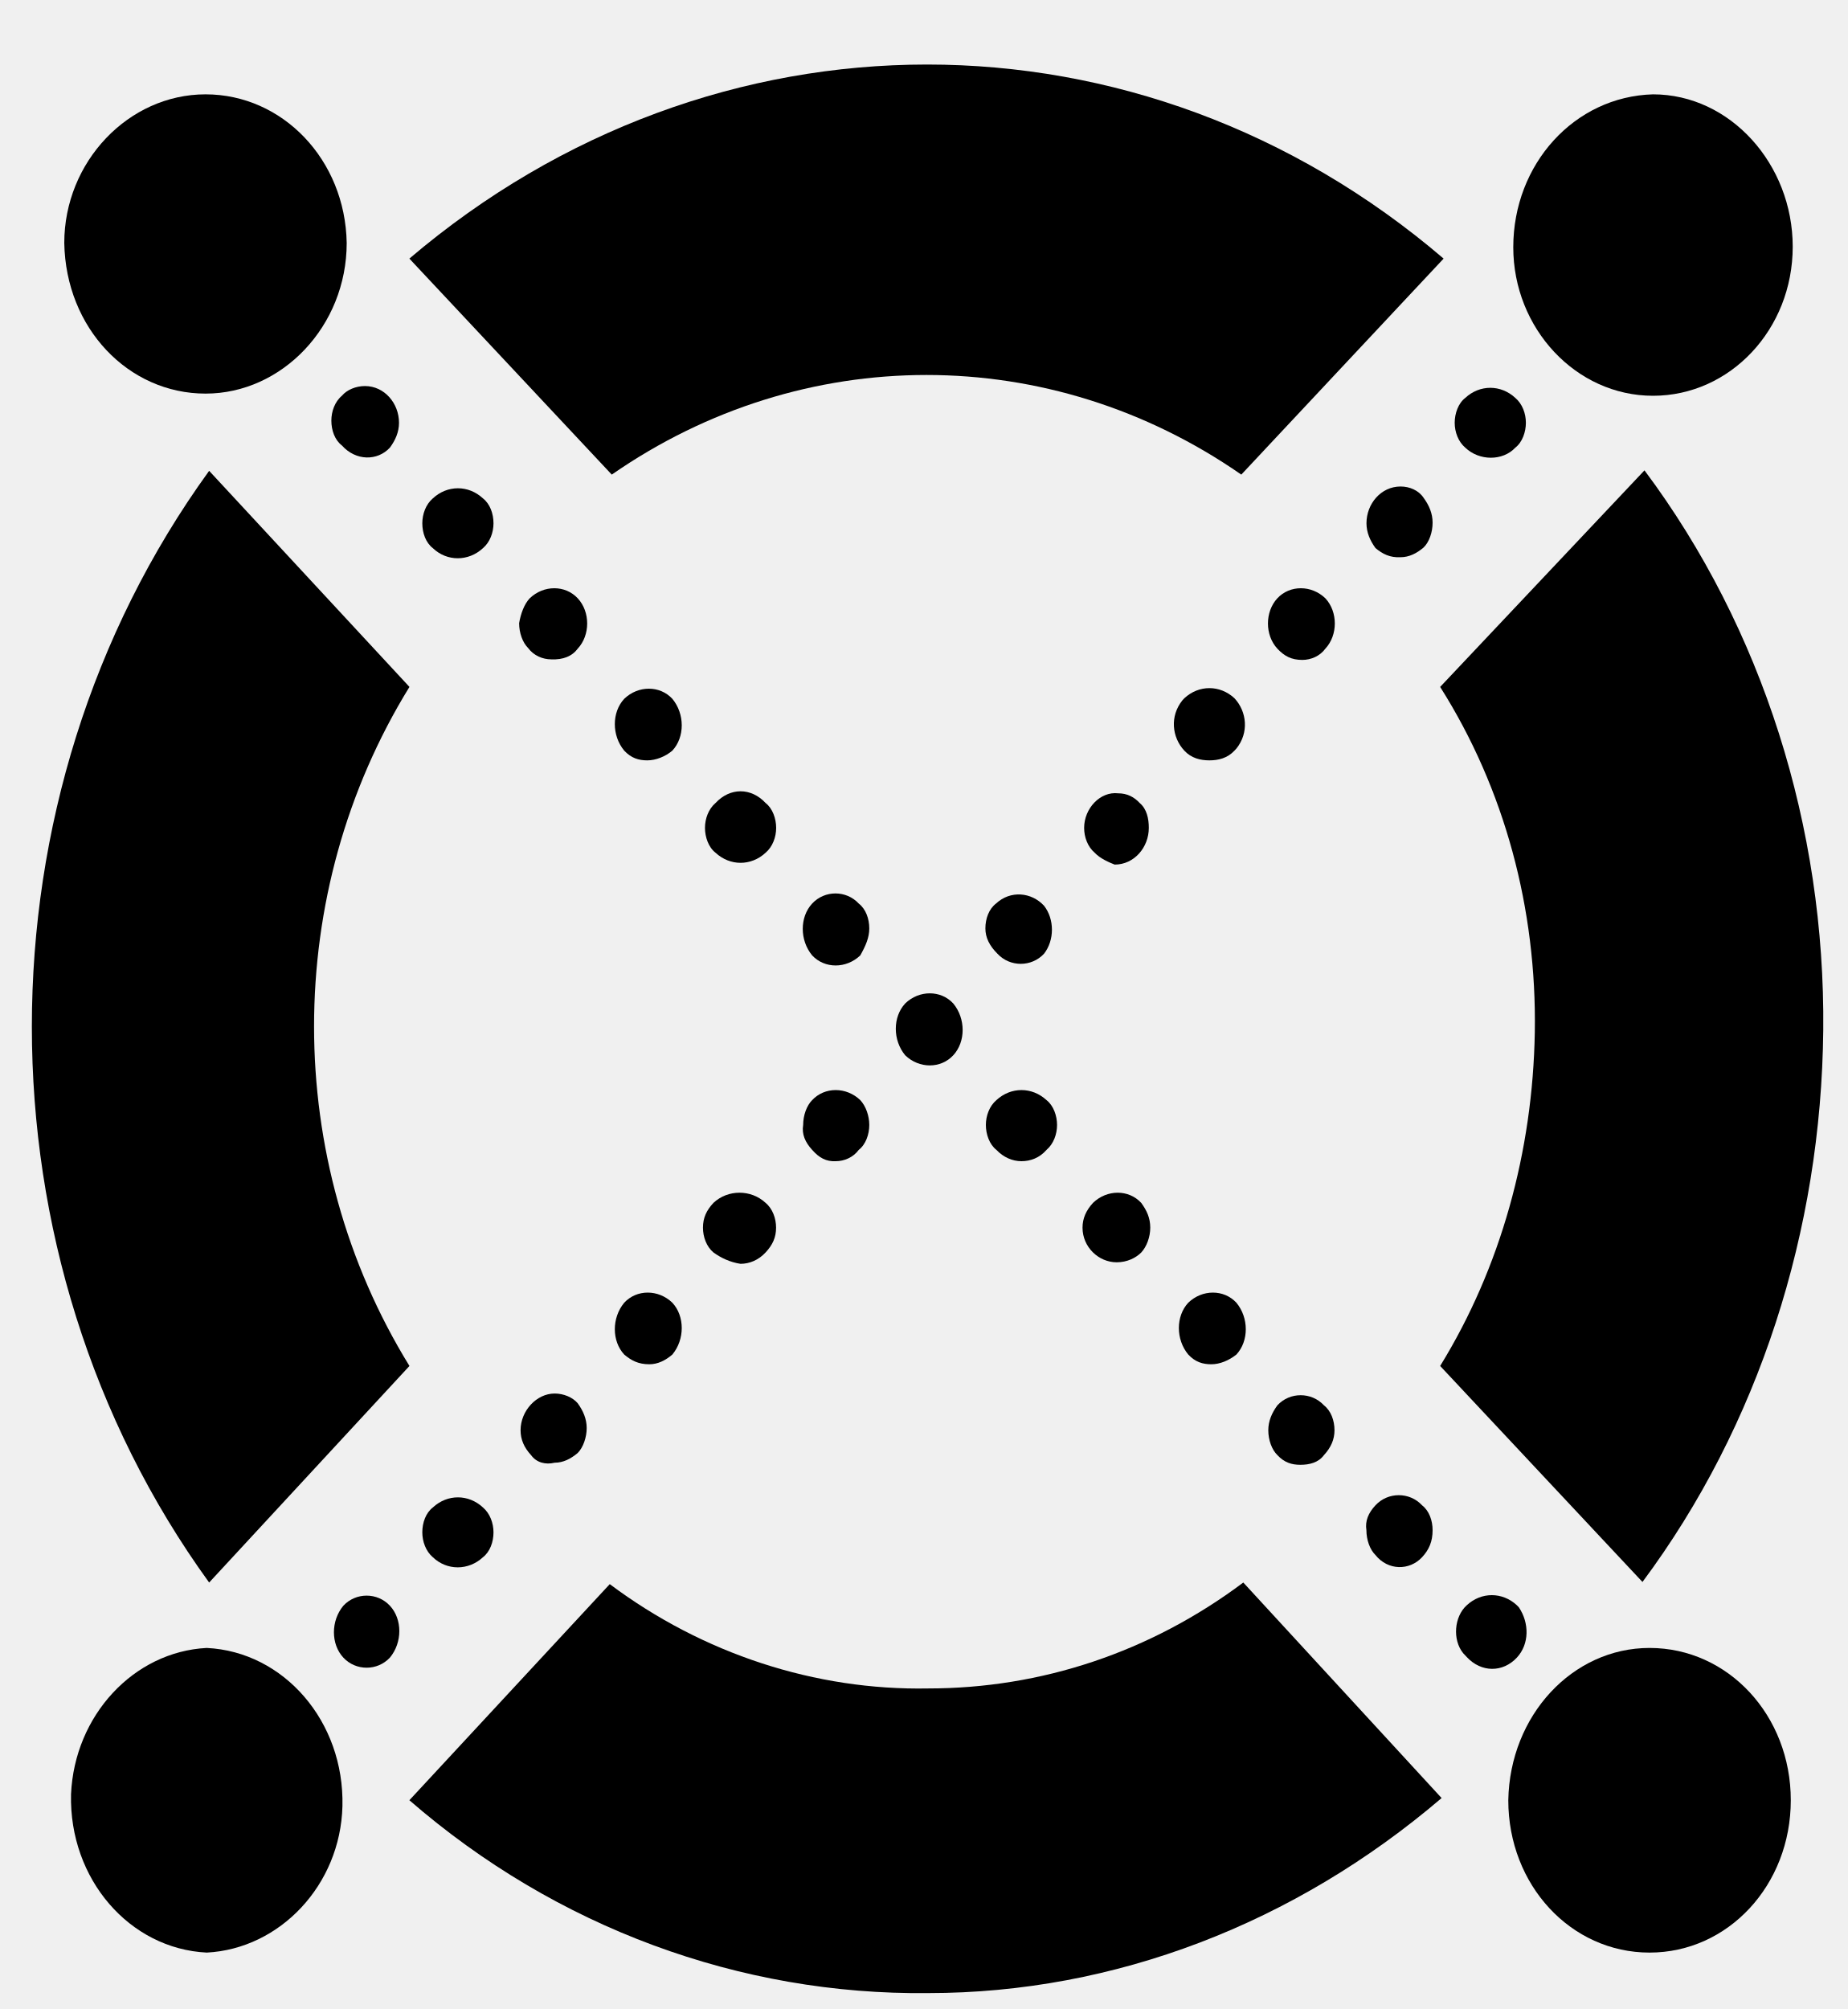
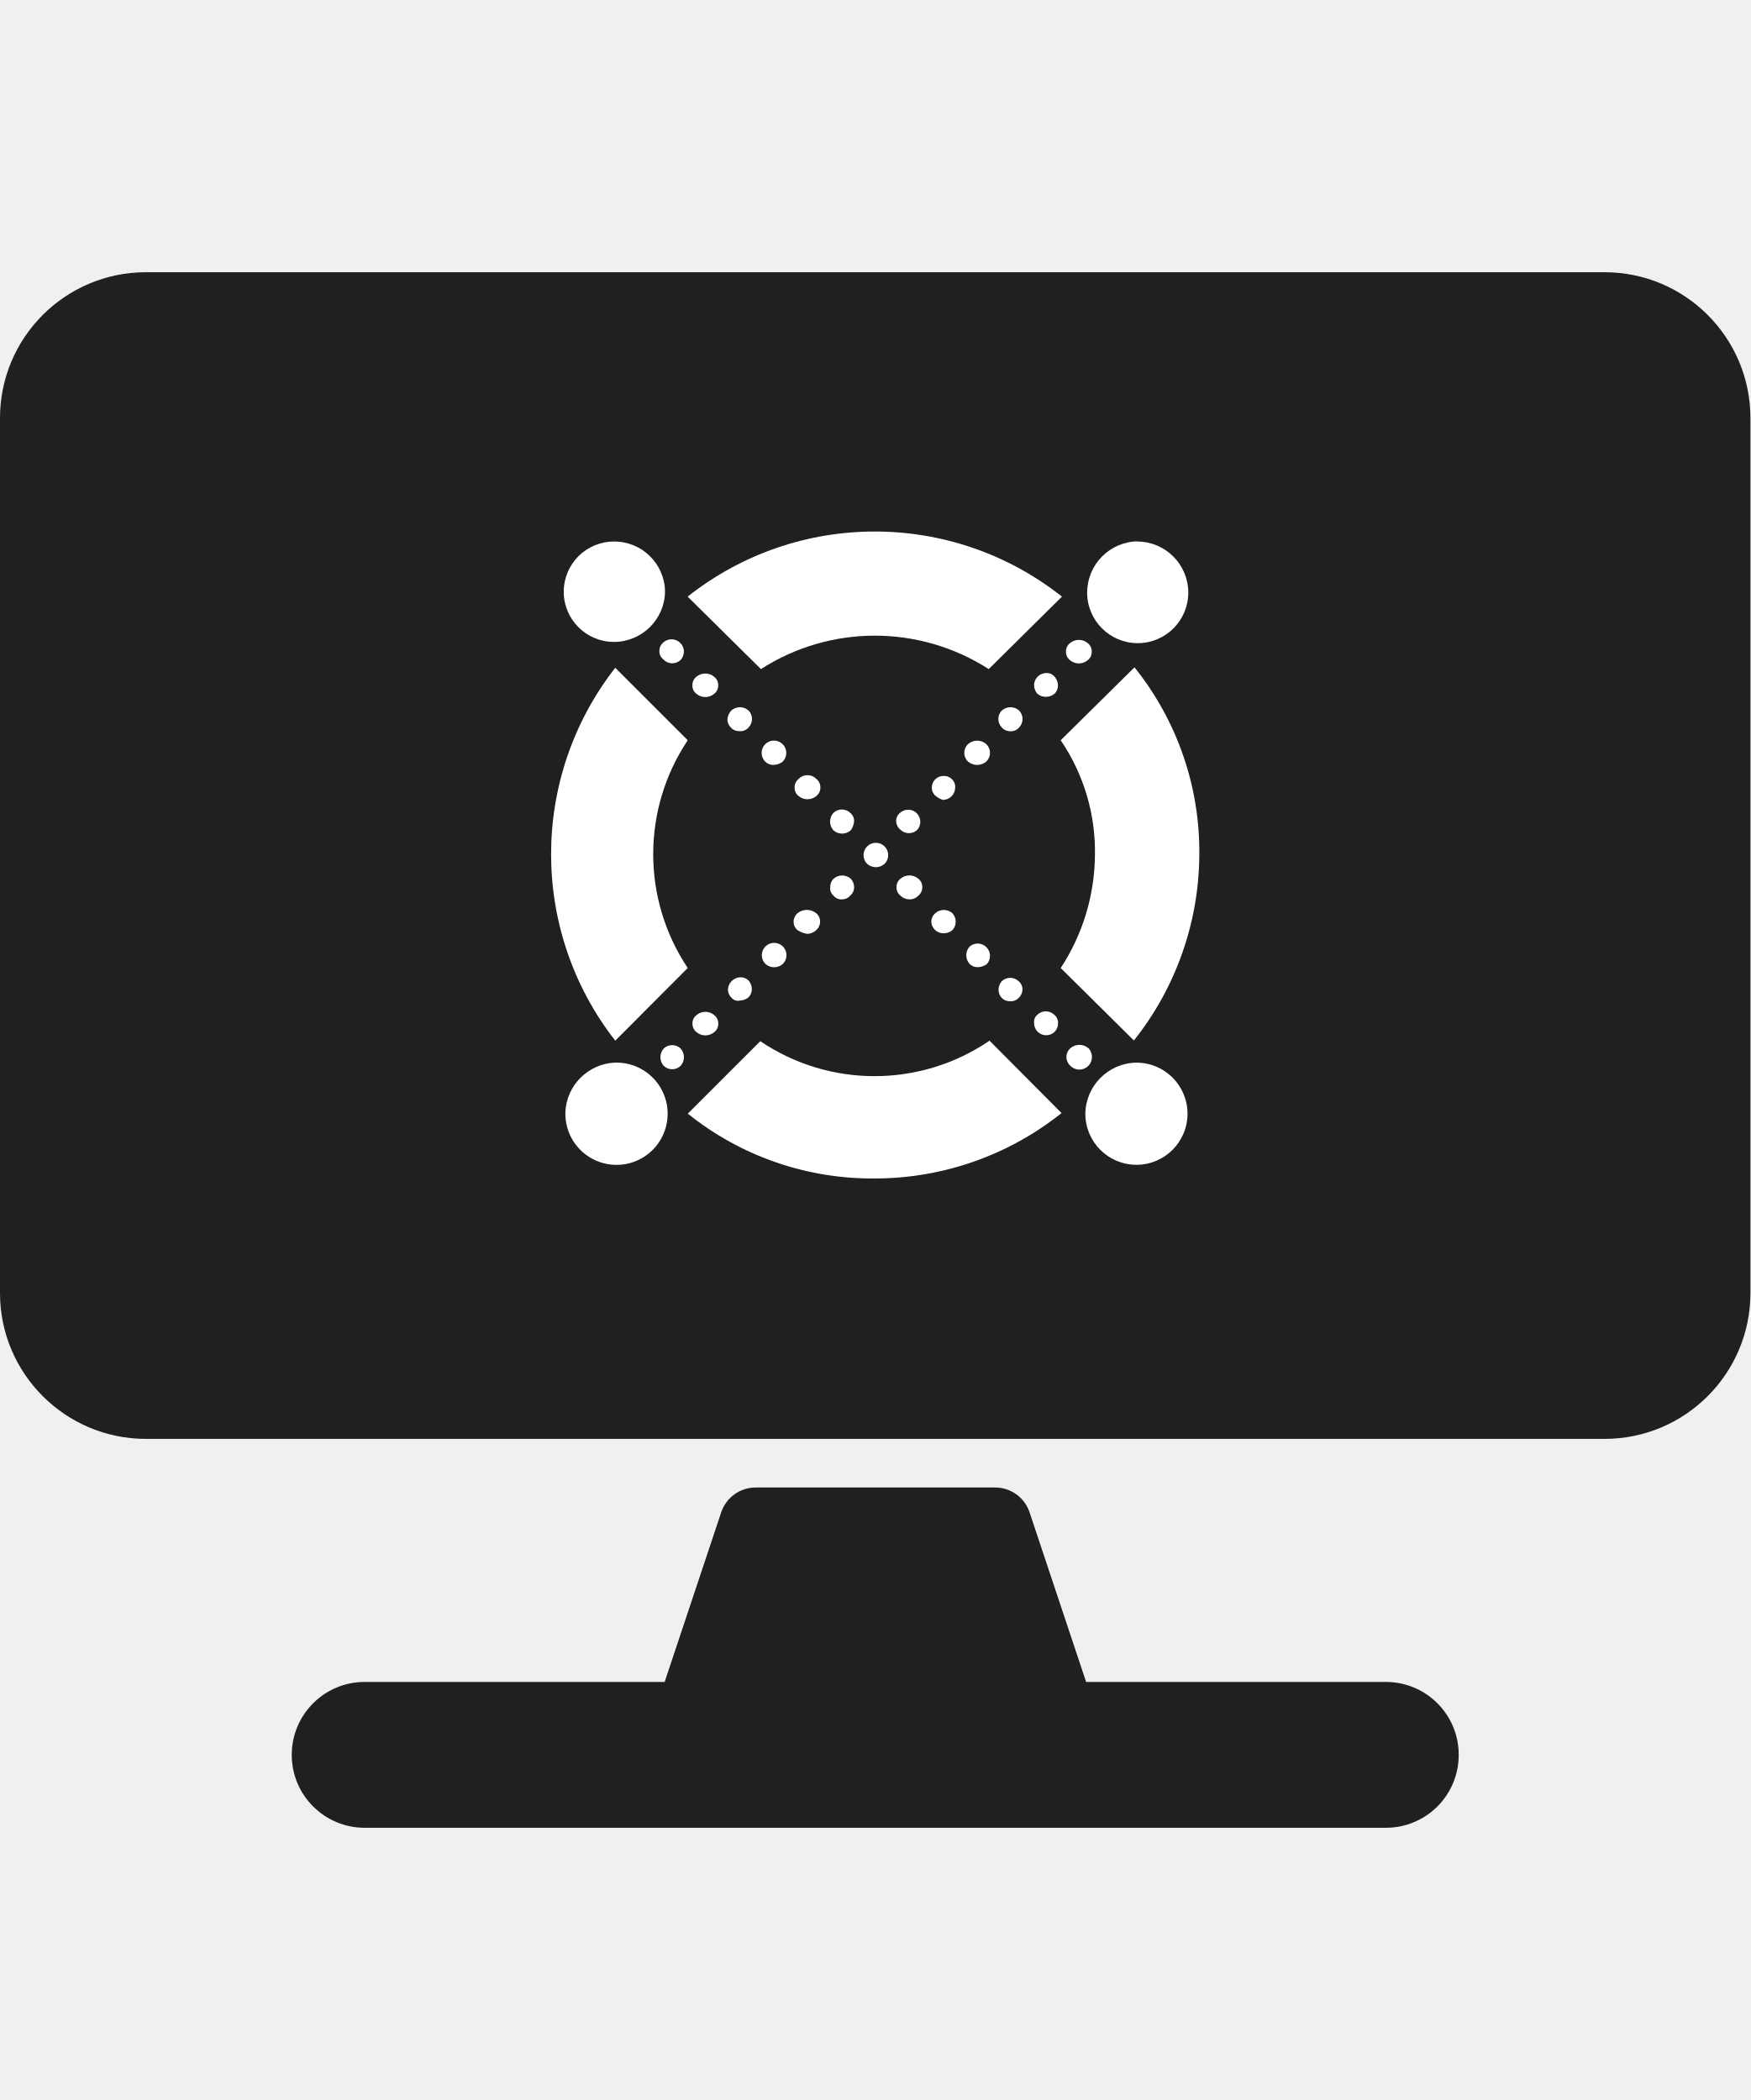
- <svg xmlns="http://www.w3.org/2000/svg" width="23" height="25" viewBox="0 0 23 25" fill="none">
-   <path fill-rule="evenodd" clip-rule="evenodd" d="M18.236 5.57C18.149 5.496 18.105 5.375 18.105 5.261C18.105 5.146 18.149 5.019 18.236 4.952C18.417 4.784 18.679 4.784 18.86 4.952C18.947 5.026 18.991 5.146 18.991 5.261C18.991 5.375 18.947 5.503 18.86 5.57C18.704 5.738 18.411 5.738 18.236 5.57Z" fill="black" />
-   <path fill-rule="evenodd" clip-rule="evenodd" d="M17.119 6.82C17.051 6.726 17.007 6.625 17.007 6.511C17.007 6.269 17.188 6.054 17.431 6.054C17.543 6.054 17.656 6.101 17.718 6.195C17.787 6.289 17.83 6.39 17.83 6.504C17.83 6.625 17.787 6.746 17.718 6.813C17.631 6.887 17.537 6.934 17.431 6.934C17.3 6.941 17.207 6.894 17.119 6.82Z" fill="black" />
-   <path fill-rule="evenodd" clip-rule="evenodd" d="M15.897 8.071C15.742 7.903 15.742 7.614 15.897 7.446C16.053 7.278 16.322 7.278 16.496 7.446C16.652 7.614 16.652 7.903 16.496 8.071C16.428 8.165 16.315 8.212 16.209 8.212C16.072 8.212 15.985 8.165 15.897 8.071Z" fill="black" />
-   <path fill-rule="evenodd" clip-rule="evenodd" d="M14.74 9.341C14.584 9.173 14.559 8.911 14.715 8.716L14.74 8.689C14.921 8.521 15.183 8.521 15.364 8.689C15.52 8.857 15.545 9.119 15.389 9.314L15.364 9.341C15.276 9.435 15.164 9.462 15.052 9.462C14.94 9.462 14.827 9.435 14.74 9.341Z" fill="black" />
-   <path fill-rule="evenodd" clip-rule="evenodd" d="M13.624 10.611C13.537 10.537 13.493 10.417 13.493 10.302C13.493 10.06 13.693 9.846 13.917 9.872C14.029 9.872 14.117 9.919 14.185 9.993C14.273 10.067 14.298 10.188 14.298 10.302C14.298 10.544 14.117 10.759 13.873 10.759C13.805 10.732 13.693 10.685 13.624 10.611Z" fill="black" />
-   <path fill-rule="evenodd" clip-rule="evenodd" d="M12.264 11.553C12.264 11.432 12.308 11.311 12.396 11.244C12.576 11.076 12.838 11.102 12.994 11.271C13.125 11.438 13.125 11.7 12.994 11.868C12.838 12.036 12.57 12.036 12.414 11.868C12.314 11.768 12.264 11.667 12.264 11.553Z" fill="black" />
-   <path fill-rule="evenodd" clip-rule="evenodd" d="M10.108 14.309C10.021 14.214 9.977 14.114 9.996 13.999C9.996 13.879 10.04 13.758 10.108 13.69C10.264 13.523 10.533 13.523 10.707 13.69C10.776 13.764 10.819 13.885 10.819 13.999C10.819 14.114 10.776 14.241 10.688 14.309C10.62 14.402 10.508 14.45 10.402 14.45C10.283 14.456 10.196 14.409 10.108 14.309Z" fill="black" />
-   <path fill-rule="evenodd" clip-rule="evenodd" d="M8.88 15.586C8.792 15.512 8.749 15.391 8.749 15.277C8.749 15.156 8.792 15.062 8.88 14.968C9.06 14.8 9.347 14.8 9.528 14.968C9.616 15.041 9.659 15.162 9.659 15.277C9.659 15.398 9.616 15.492 9.528 15.586C9.441 15.68 9.329 15.727 9.216 15.727C9.085 15.707 8.973 15.653 8.88 15.586Z" fill="black" />
-   <path fill-rule="evenodd" clip-rule="evenodd" d="M7.769 16.856C7.613 16.688 7.613 16.399 7.769 16.211C7.925 16.043 8.193 16.043 8.368 16.211C8.524 16.379 8.524 16.668 8.368 16.856C8.281 16.93 8.187 16.977 8.081 16.977C7.944 16.977 7.857 16.93 7.769 16.856Z" fill="black" />
-   <path fill-rule="evenodd" clip-rule="evenodd" d="M6.61 18.108C6.522 18.013 6.479 17.912 6.479 17.798C6.479 17.556 6.678 17.341 6.903 17.341C7.015 17.341 7.127 17.388 7.19 17.462C7.258 17.556 7.302 17.657 7.302 17.771C7.302 17.886 7.258 18.013 7.19 18.081C7.102 18.155 7.009 18.202 6.903 18.202C6.791 18.229 6.678 18.202 6.61 18.108Z" fill="black" />
-   <path fill-rule="evenodd" clip-rule="evenodd" d="M5.387 19.378C5.3 19.304 5.256 19.183 5.256 19.068C5.256 18.947 5.3 18.826 5.387 18.759C5.568 18.591 5.83 18.591 6.011 18.759C6.098 18.833 6.142 18.954 6.142 19.068C6.142 19.189 6.098 19.31 6.011 19.378C5.83 19.546 5.562 19.546 5.387 19.378Z" fill="black" />
-   <path fill-rule="evenodd" clip-rule="evenodd" d="M4.273 20.627C4.117 20.459 4.117 20.17 4.273 19.982C4.429 19.814 4.697 19.814 4.853 19.982C5.009 20.15 5.009 20.439 4.853 20.627C4.697 20.795 4.429 20.795 4.273 20.627Z" fill="black" />
-   <path fill-rule="evenodd" clip-rule="evenodd" d="M4.853 5.57C4.922 5.476 4.966 5.375 4.966 5.261C4.966 5.019 4.785 4.804 4.542 4.804C4.429 4.804 4.317 4.851 4.255 4.925C4.167 4.999 4.124 5.12 4.124 5.234C4.124 5.355 4.167 5.476 4.255 5.543C4.429 5.738 4.698 5.738 4.853 5.57Z" fill="black" />
-   <path fill-rule="evenodd" clip-rule="evenodd" d="M6.011 6.821C6.098 6.747 6.142 6.626 6.142 6.512C6.142 6.391 6.098 6.27 6.011 6.202C5.83 6.034 5.568 6.034 5.387 6.202C5.3 6.276 5.256 6.397 5.256 6.512C5.256 6.633 5.3 6.754 5.387 6.821C5.562 6.989 5.83 6.989 6.011 6.821Z" fill="black" />
-   <path fill-rule="evenodd" clip-rule="evenodd" d="M7.191 8.071C7.347 7.903 7.347 7.614 7.191 7.446C7.035 7.278 6.767 7.278 6.592 7.446C6.523 7.52 6.48 7.641 6.461 7.755C6.461 7.876 6.505 7.997 6.573 8.064C6.642 8.158 6.754 8.205 6.86 8.205C7.01 8.212 7.122 8.165 7.191 8.071Z" fill="black" />
-   <path fill-rule="evenodd" clip-rule="evenodd" d="M8.368 9.341C8.524 9.173 8.524 8.884 8.368 8.696C8.212 8.528 7.944 8.528 7.769 8.696C7.613 8.864 7.613 9.153 7.769 9.341C7.857 9.435 7.95 9.462 8.056 9.462C8.162 9.462 8.281 9.415 8.368 9.341Z" fill="black" />
-   <path fill-rule="evenodd" clip-rule="evenodd" d="M9.529 10.611C9.616 10.537 9.66 10.416 9.66 10.302C9.66 10.188 9.616 10.06 9.529 9.993C9.348 9.798 9.086 9.798 8.905 9.993C8.818 10.067 8.774 10.188 8.774 10.302C8.774 10.416 8.818 10.544 8.905 10.611C9.086 10.779 9.348 10.779 9.529 10.611Z" fill="black" />
-   <path fill-rule="evenodd" clip-rule="evenodd" d="M10.819 11.553C10.819 11.432 10.775 11.311 10.688 11.244C10.532 11.076 10.264 11.076 10.108 11.244C9.952 11.412 9.952 11.7 10.108 11.889C10.264 12.056 10.532 12.056 10.707 11.889C10.775 11.768 10.819 11.667 10.819 11.553Z" fill="black" />
-   <path fill-rule="evenodd" clip-rule="evenodd" d="M11.864 13.132C12.02 12.964 12.02 12.675 11.864 12.487C11.709 12.319 11.44 12.319 11.266 12.487C11.11 12.655 11.11 12.944 11.266 13.132C11.44 13.3 11.709 13.3 11.864 13.132Z" fill="black" />
-   <path fill-rule="evenodd" clip-rule="evenodd" d="M13.025 14.309C13.112 14.235 13.156 14.114 13.156 13.999C13.156 13.885 13.112 13.758 13.025 13.69C12.844 13.523 12.582 13.523 12.401 13.69C12.314 13.764 12.27 13.885 12.27 13.999C12.27 14.114 12.314 14.241 12.401 14.309C12.489 14.402 12.601 14.45 12.713 14.45C12.825 14.45 12.938 14.409 13.025 14.309Z" fill="black" />
-   <path fill-rule="evenodd" clip-rule="evenodd" d="M14.203 15.587C14.272 15.513 14.316 15.392 14.316 15.277C14.316 15.156 14.272 15.062 14.203 14.968C14.047 14.8 13.779 14.8 13.604 14.968C13.517 15.062 13.473 15.163 13.473 15.277C13.473 15.519 13.673 15.708 13.898 15.708C14.028 15.708 14.135 15.654 14.203 15.587Z" fill="black" />
-   <path fill-rule="evenodd" clip-rule="evenodd" d="M15.388 16.856C15.544 16.688 15.544 16.399 15.388 16.211C15.232 16.043 14.964 16.043 14.789 16.211C14.633 16.379 14.633 16.668 14.789 16.856C14.877 16.95 14.97 16.977 15.076 16.977C15.182 16.977 15.295 16.93 15.388 16.856Z" fill="black" />
-   <path fill-rule="evenodd" clip-rule="evenodd" d="M16.478 18.107C16.565 18.013 16.609 17.912 16.609 17.798C16.609 17.677 16.565 17.556 16.478 17.488C16.322 17.32 16.053 17.32 15.898 17.488C15.829 17.583 15.785 17.684 15.785 17.798C15.785 17.919 15.829 18.04 15.898 18.107C15.985 18.201 16.078 18.228 16.184 18.228C16.297 18.228 16.409 18.201 16.478 18.107Z" fill="black" />
-   <path fill-rule="evenodd" clip-rule="evenodd" d="M17.699 19.378C17.786 19.284 17.83 19.183 17.83 19.041C17.83 18.92 17.786 18.799 17.699 18.732C17.543 18.564 17.275 18.564 17.119 18.732C17.031 18.826 16.988 18.927 17.006 19.041C17.006 19.163 17.05 19.284 17.119 19.351C17.275 19.546 17.543 19.546 17.699 19.378Z" fill="black" />
-   <path fill-rule="evenodd" clip-rule="evenodd" d="M18.879 20.627C19.035 20.459 19.035 20.197 18.904 20.002C18.904 20.002 18.904 20.002 18.879 19.976C18.698 19.808 18.436 19.808 18.255 19.976C18.099 20.116 18.074 20.405 18.211 20.573C18.236 20.6 18.236 20.6 18.255 20.62C18.436 20.815 18.704 20.815 18.879 20.627Z" fill="black" />
-   <path fill-rule="evenodd" clip-rule="evenodd" d="M7.614 5.906C9.995 4.253 13.068 4.253 15.449 5.906L17.967 3.218C14.202 -0.002 8.879 -0.002 5.095 3.218L7.614 5.906Z" fill="black" />
-   <path fill-rule="evenodd" clip-rule="evenodd" d="M5.096 16.998C3.513 14.43 3.513 11.116 5.096 8.548L2.603 5.859C-0.339 9.919 -0.339 15.633 2.603 19.693L5.096 16.998Z" fill="black" />
-   <path fill-rule="evenodd" clip-rule="evenodd" d="M15.474 19.693C14.315 20.561 12.956 21.011 11.553 21.011C10.151 21.038 8.748 20.581 7.589 19.713L5.095 22.402C6.922 23.989 9.216 24.829 11.553 24.802C13.872 24.802 16.116 23.935 17.942 22.375L15.474 19.693Z" fill="black" />
-   <path fill-rule="evenodd" clip-rule="evenodd" d="M17.924 8.548C18.728 9.819 19.127 11.311 19.102 12.844C19.077 14.329 18.678 15.774 17.924 16.998L20.442 19.686C21.888 17.744 22.668 15.317 22.692 12.817C22.717 10.296 21.938 7.822 20.467 5.853L17.924 8.548Z" fill="black" />
-   <path fill-rule="evenodd" clip-rule="evenodd" d="M20.53 20.507C21.509 20.507 22.288 21.347 22.288 22.402C22.288 23.458 21.509 24.298 20.53 24.298C19.551 24.298 18.772 23.458 18.772 22.402C18.791 21.347 19.57 20.507 20.53 20.507Z" fill="black" />
-   <path fill-rule="evenodd" clip-rule="evenodd" d="M2.573 20.507C3.533 20.554 4.287 21.421 4.262 22.476C4.237 23.458 3.483 24.251 2.573 24.298C1.613 24.251 0.859 23.384 0.884 22.328C0.927 21.347 1.663 20.554 2.573 20.507Z" fill="black" />
-   <path fill-rule="evenodd" clip-rule="evenodd" d="M20.573 1.174C21.533 1.174 22.312 2.042 22.312 3.07C22.312 4.099 21.533 4.925 20.573 4.925C19.613 4.925 18.834 4.085 18.834 3.077C18.834 2.042 19.595 1.201 20.573 1.174Z" fill="black" />
-   <path fill-rule="evenodd" clip-rule="evenodd" d="M2.558 1.174C3.518 1.174 4.297 1.988 4.315 3.023C4.315 4.058 3.511 4.898 2.558 4.898C1.598 4.898 0.818 4.085 0.8 3.023C0.8 2.015 1.598 1.174 2.558 1.174Z" fill="black" />
+ <svg xmlns="http://www.w3.org/2000/svg" width="20" height="24" viewBox="0 0 27 24">
+   <defs>
+     <style>
+       .cls-webwallet-1 {
+         fill: #1f2021;
+       }
+ 
+       .cls-webwallet-2 {
+         fill: #fff;
+         fill-rule: evenodd;
+       }
+     </style>
+   </defs>
+   <g transform="translate(11028 -19030)">
+     <path class="cls-webwallet-1" d="M24.75-21H2.25A2.251,2.251,0,0,0,0-18.75v13.5A2.251,2.251,0,0,0,2.25-3h22.5A2.251,2.251,0,0,0,27-5.25v-13.5A2.251,2.251,0,0,0,24.75-21ZM22.5,1.875A1.122,1.122,0,0,0,21.375.75H16.753l-.872-2.616a.56.56,0,0,0-.534-.384H11.658a.56.56,0,0,0-.534.384L10.252.75H5.625a1.125,1.125,0,0,0,0,2.25h15.75A1.122,1.122,0,0,0,22.5,1.875Z" transform="translate(-11028 19051)" />
+     <g transform="translate(-11019.5 19034)">
+       <path class="cls-webwallet-2" d="M360.895,396.416a.164.164,0,0,1-.059-.129.16.16,0,0,1,.059-.129.213.213,0,0,1,.28,0,.164.164,0,0,1,.059.129.16.16,0,0,1-.059.129.212.212,0,0,1-.28,0" transform="translate(-352.894 -394.433)" />
+       <path class="cls-webwallet-2" d="M353.313,404.289a.207.207,0,0,1-.05-.129.19.19,0,0,1,.19-.19.157.157,0,0,1,.129.059.206.206,0,0,1,.05.129.179.179,0,0,1-.05.129.206.206,0,0,1-.129.05.2.2,0,0,1-.14-.048" transform="translate(-345.813 -401.786)" />
+       <path class="cls-webwallet-2" d="M344.848,412.383a.187.187,0,0,1,0-.26h0a.2.2,0,0,1,.268,0,.187.187,0,0,1,0,.26.164.164,0,0,1-.129.059.179.179,0,0,1-.14-.059" transform="translate(-337.896 -409.36)" />
+       <path class="cls-webwallet-2" d="M336.759,420.355a.187.187,0,0,1-.011-.26l.011-.011a.212.212,0,0,1,.28,0,.187.187,0,0,1,.011.26l-.011.011a.219.219,0,0,1-.28,0" transform="translate(-330.327 -416.804)" />
+       <path class="cls-webwallet-2" d="M329.052,428.706a.164.164,0,0,1-.059-.129.179.179,0,0,1,.19-.179.164.164,0,0,1,.12.05.157.157,0,0,1,.05.129.19.19,0,0,1-.19.19.318.318,0,0,1-.112-.062" transform="translate(-323.12 -424.626)" />
+       <path class="cls-webwallet-2" d="M320.516,436.64a.157.157,0,0,1,.059-.129.187.187,0,0,1,.268.26.187.187,0,0,1-.26,0A.178.178,0,0,1,320.516,436.64Z" transform="translate(-315.193 -432.169)" />
+       <path class="cls-webwallet-2" d="M304.875,452.357a.143.143,0,0,1-.05-.129.179.179,0,0,1,.05-.129.2.2,0,0,1,.268,0,.189.189,0,0,1,.05.129.161.161,0,0,1-.059.129.165.165,0,0,1-.129.059.157.157,0,0,1-.131-.059" transform="translate(-300.519 -446.74)" />
+       <path class="cls-webwallet-2" d="M296.3,460.533a.165.165,0,0,1-.059-.129.173.173,0,0,1,.059-.129.228.228,0,0,1,.291,0,.165.165,0,0,1,.059.129.173.173,0,0,1-.059.129.2.2,0,0,1-.14.059.364.364,0,0,1-.151-.059" transform="translate(-292.5 -454.384)" />
+       <path class="cls-webwallet-2" d="M288.735,468.5a.19.19,0,1,1,.268,0,.2.2,0,0,1-.268,0" transform="translate(-285.428 -461.828)" />
+       <path class="cls-webwallet-2" d="M280.641,476.539a.177.177,0,0,1-.059-.129.2.2,0,0,1,.19-.19.179.179,0,0,1,.129.05.206.206,0,0,1,.05.129.184.184,0,0,1-.05.129.207.207,0,0,1-.129.05.126.126,0,0,1-.131-.039" transform="translate(-277.854 -469.342)" />
+       <path class="cls-webwallet-2" d="M272.207,484.8a.164.164,0,0,1-.059-.129.157.157,0,0,1,.059-.129.212.212,0,0,1,.28,0,.164.164,0,0,1,.059.129.157.157,0,0,1-.059.129.213.213,0,0,1-.28,0" transform="translate(-269.967 -477.078)" />
+       <path class="cls-webwallet-2" d="M264.594,492.646a.2.2,0,0,1,0-.268h0a.188.188,0,0,1,.26,0,.2.2,0,0,1,0,.268.188.188,0,0,1-.26,0" transform="translate(-262.856 -484.401)" />
+       <path class="cls-webwallet-2" d="M264.643,396.285a.206.206,0,0,0,.05-.129.19.19,0,0,0-.19-.19.179.179,0,0,0-.129.05.164.164,0,0,0-.059.129.157.157,0,0,0,.059.129.188.188,0,0,0,.268.011" transform="translate(-262.644 -394.302)" />
+       <path class="cls-webwallet-2" d="M272.486,404.419a.164.164,0,0,0,.059-.129.157.157,0,0,0-.059-.129.213.213,0,0,0-.28,0,.164.164,0,0,0-.059.129.157.157,0,0,0,.059.129.212.212,0,0,0,.28,0" transform="translate(-269.967 -401.917)" />
+       <path class="cls-webwallet-2" d="M280.78,412.383a.187.187,0,0,0,0-.26.2.2,0,0,0-.268,0,.249.249,0,0,0-.059.129.179.179,0,0,0,.05.129.164.164,0,0,0,.129.059.169.169,0,0,0,.148-.056" transform="translate(-277.733 -409.36)" />
+       <path class="cls-webwallet-2" d="M289,420.395a.19.19,0,1,0-.268,0,.168.168,0,0,0,.129.05.237.237,0,0,0,.14-.05" transform="translate(-285.428 -416.844)" />
+       <path class="cls-webwallet-2" d="M296.756,428.568a.164.164,0,0,0,.059-.129.161.161,0,0,0-.059-.129.191.191,0,0,0-.28,0,.165.165,0,0,0-.059.129.161.161,0,0,0,.059.129.213.213,0,0,0,.28,0" transform="translate(-292.661 -424.489)" />
+       <path class="cls-webwallet-2" d="M305.191,436.564a.157.157,0,0,0-.059-.129.187.187,0,0,0-.26,0h0a.2.2,0,0,0,0,.268h0a.2.2,0,0,0,.268,0A.267.267,0,0,0,305.191,436.564Z" transform="translate(-300.517 -432.093)" />
+       <path class="cls-webwallet-2" d="M313.145,444.665a.19.19,0,1,0-.268,0h0a.2.2,0,0,0,.268,0" transform="translate(-308.001 -439.537)" />
+       <path class="cls-webwallet-2" d="M320.9,452.357a.164.164,0,0,0,.059-.129.16.16,0,0,0-.059-.129.213.213,0,0,0-.28,0,.164.164,0,0,0-.059.129.161.161,0,0,0,.059.129.2.2,0,0,0,.14.059.186.186,0,0,0,.14-.059" transform="translate(-315.233 -446.74)" />
+       <path class="cls-webwallet-2" d="M329.191,460.533a.189.189,0,0,0,.05-.129.2.2,0,0,0-.05-.129.2.2,0,0,0-.268,0,.177.177,0,0,0-.059.129.186.186,0,0,0,.19.179.2.2,0,0,0,.137-.05" transform="translate(-322.999 -454.384)" />
+       <path class="cls-webwallet-2" d="M337.458,468.5a.19.19,0,0,0-.268-.268h0a.2.2,0,0,0,0,.268h0a.168.168,0,0,0,.129.05.245.245,0,0,0,.14-.05" transform="translate(-330.734 -461.828)" />
+       <path class="cls-webwallet-2" d="M345.139,476.67a.178.178,0,0,0,.059-.129.157.157,0,0,0-.059-.129.187.187,0,0,0-.26,0,.206.206,0,0,0-.05.129.18.18,0,0,0,.05.129.168.168,0,0,0,.129.05.16.16,0,0,0,.131-.05" transform="translate(-337.927 -469.473)" />
+       <path class="cls-webwallet-2" d="M353.546,484.642a.183.183,0,0,0,.059-.14.157.157,0,0,0-.059-.129.187.187,0,0,0-.26,0,.143.143,0,0,0-.05.129.186.186,0,0,0,.31.14" transform="translate(-345.785 -476.917)" />
+       <path class="cls-webwallet-2" d="M361.289,492.605a.2.2,0,0,0,.011-.26l-.011-.011a.213.213,0,0,0-.28,0,.182.182,0,0,0-.02.249l.02.02a.193.193,0,0,0,.28,0" transform="translate(-353 -484.361)" />
+       <path class="cls-webwallet-2 reverse" d="M272.158,372.474a3.251,3.251,0,0,1,3.514,0l1.129-1.118a4.65,4.65,0,0,0-5.773,0Z" transform="translate(-268.921 -370.351)" />
+       <path class="cls-webwallet-2 reverse" d="M240.691,407.354a3.165,3.165,0,0,1,0-3.514l-1.118-1.118a4.676,4.676,0,0,0,0,5.753Z" transform="translate(-238.583 -400.619)" />
+       <path class="cls-webwallet-2 reverse" d="M275.684,491.281a3.147,3.147,0,0,1-3.536.008l-1.118,1.118a4.545,4.545,0,0,0,2.9,1,4.619,4.619,0,0,0,2.865-1.009Z" transform="translate(-268.921 -483.425)" />
+       <path class="cls-webwallet-2 reverse" d="M359.588,403.8a3.057,3.057,0,0,1,.528,1.786,3.221,3.221,0,0,1-.528,1.728l1.129,1.118a4.639,4.639,0,0,0,1.009-2.857,4.545,4.545,0,0,0-1-2.9Z" transform="translate(-351.727 -400.579)" />
+       <path class="cls-webwallet-2 reverse" d="M366.229,496.488a.788.788,0,1,1-.788.788h0a.8.8,0,0,1,.788-.788h0" transform="translate(-357.2 -488.293)" />
+       <path class="cls-webwallet-2 reverse" d="M242.737,496.488a.789.789,0,1,1-.758.758.8.8,0,0,1,.758-.758" transform="translate(-241.758 -488.293)" />
+       <path class="cls-webwallet-2 reverse" d="M366.651,372.729a.789.789,0,0,1,.78.788.78.78,0,0,1-1.56,0,.792.792,0,0,1,.78-.791" transform="translate(-357.602 -372.574)" />
+       <path class="cls-webwallet-2 reverse" d="M242.168,372.729a.783.783,0,0,1,.788.769h0a.789.789,0,0,1-.788.78h0a.774.774,0,1,1,0-1.549" transform="translate(-241.198 -372.574)" />
+     </g>
+   </g>
</svg>
